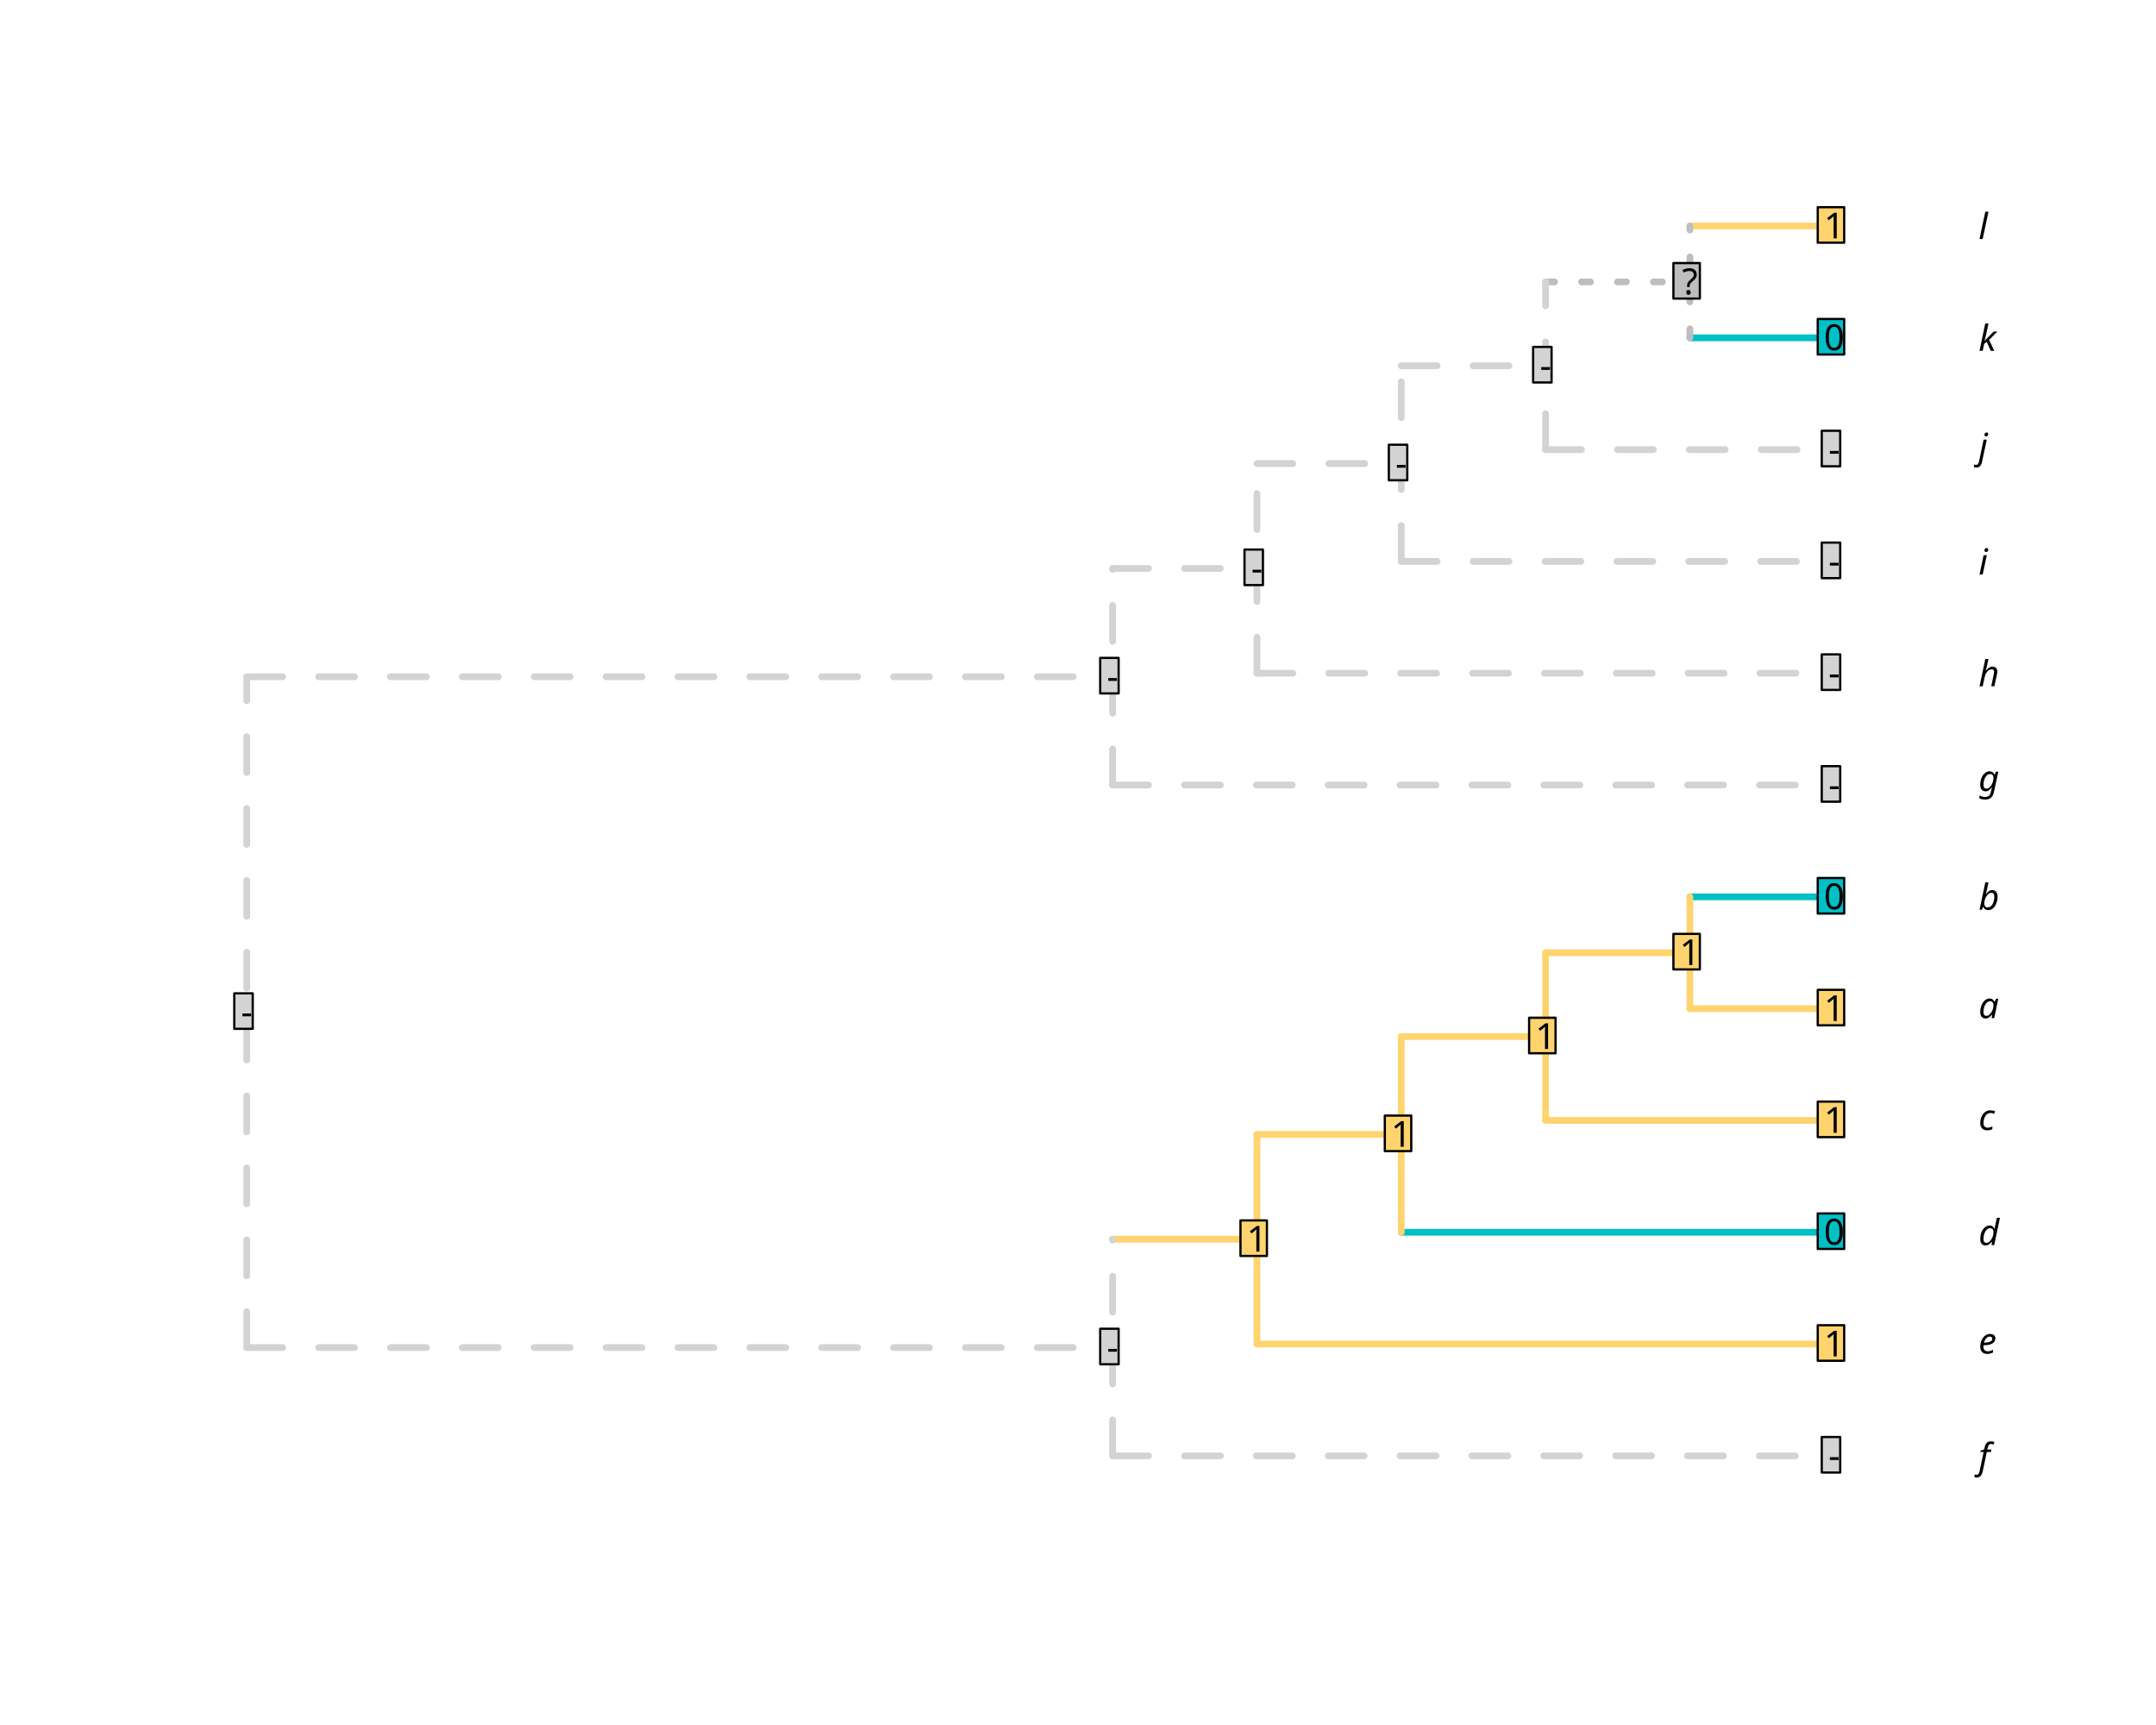
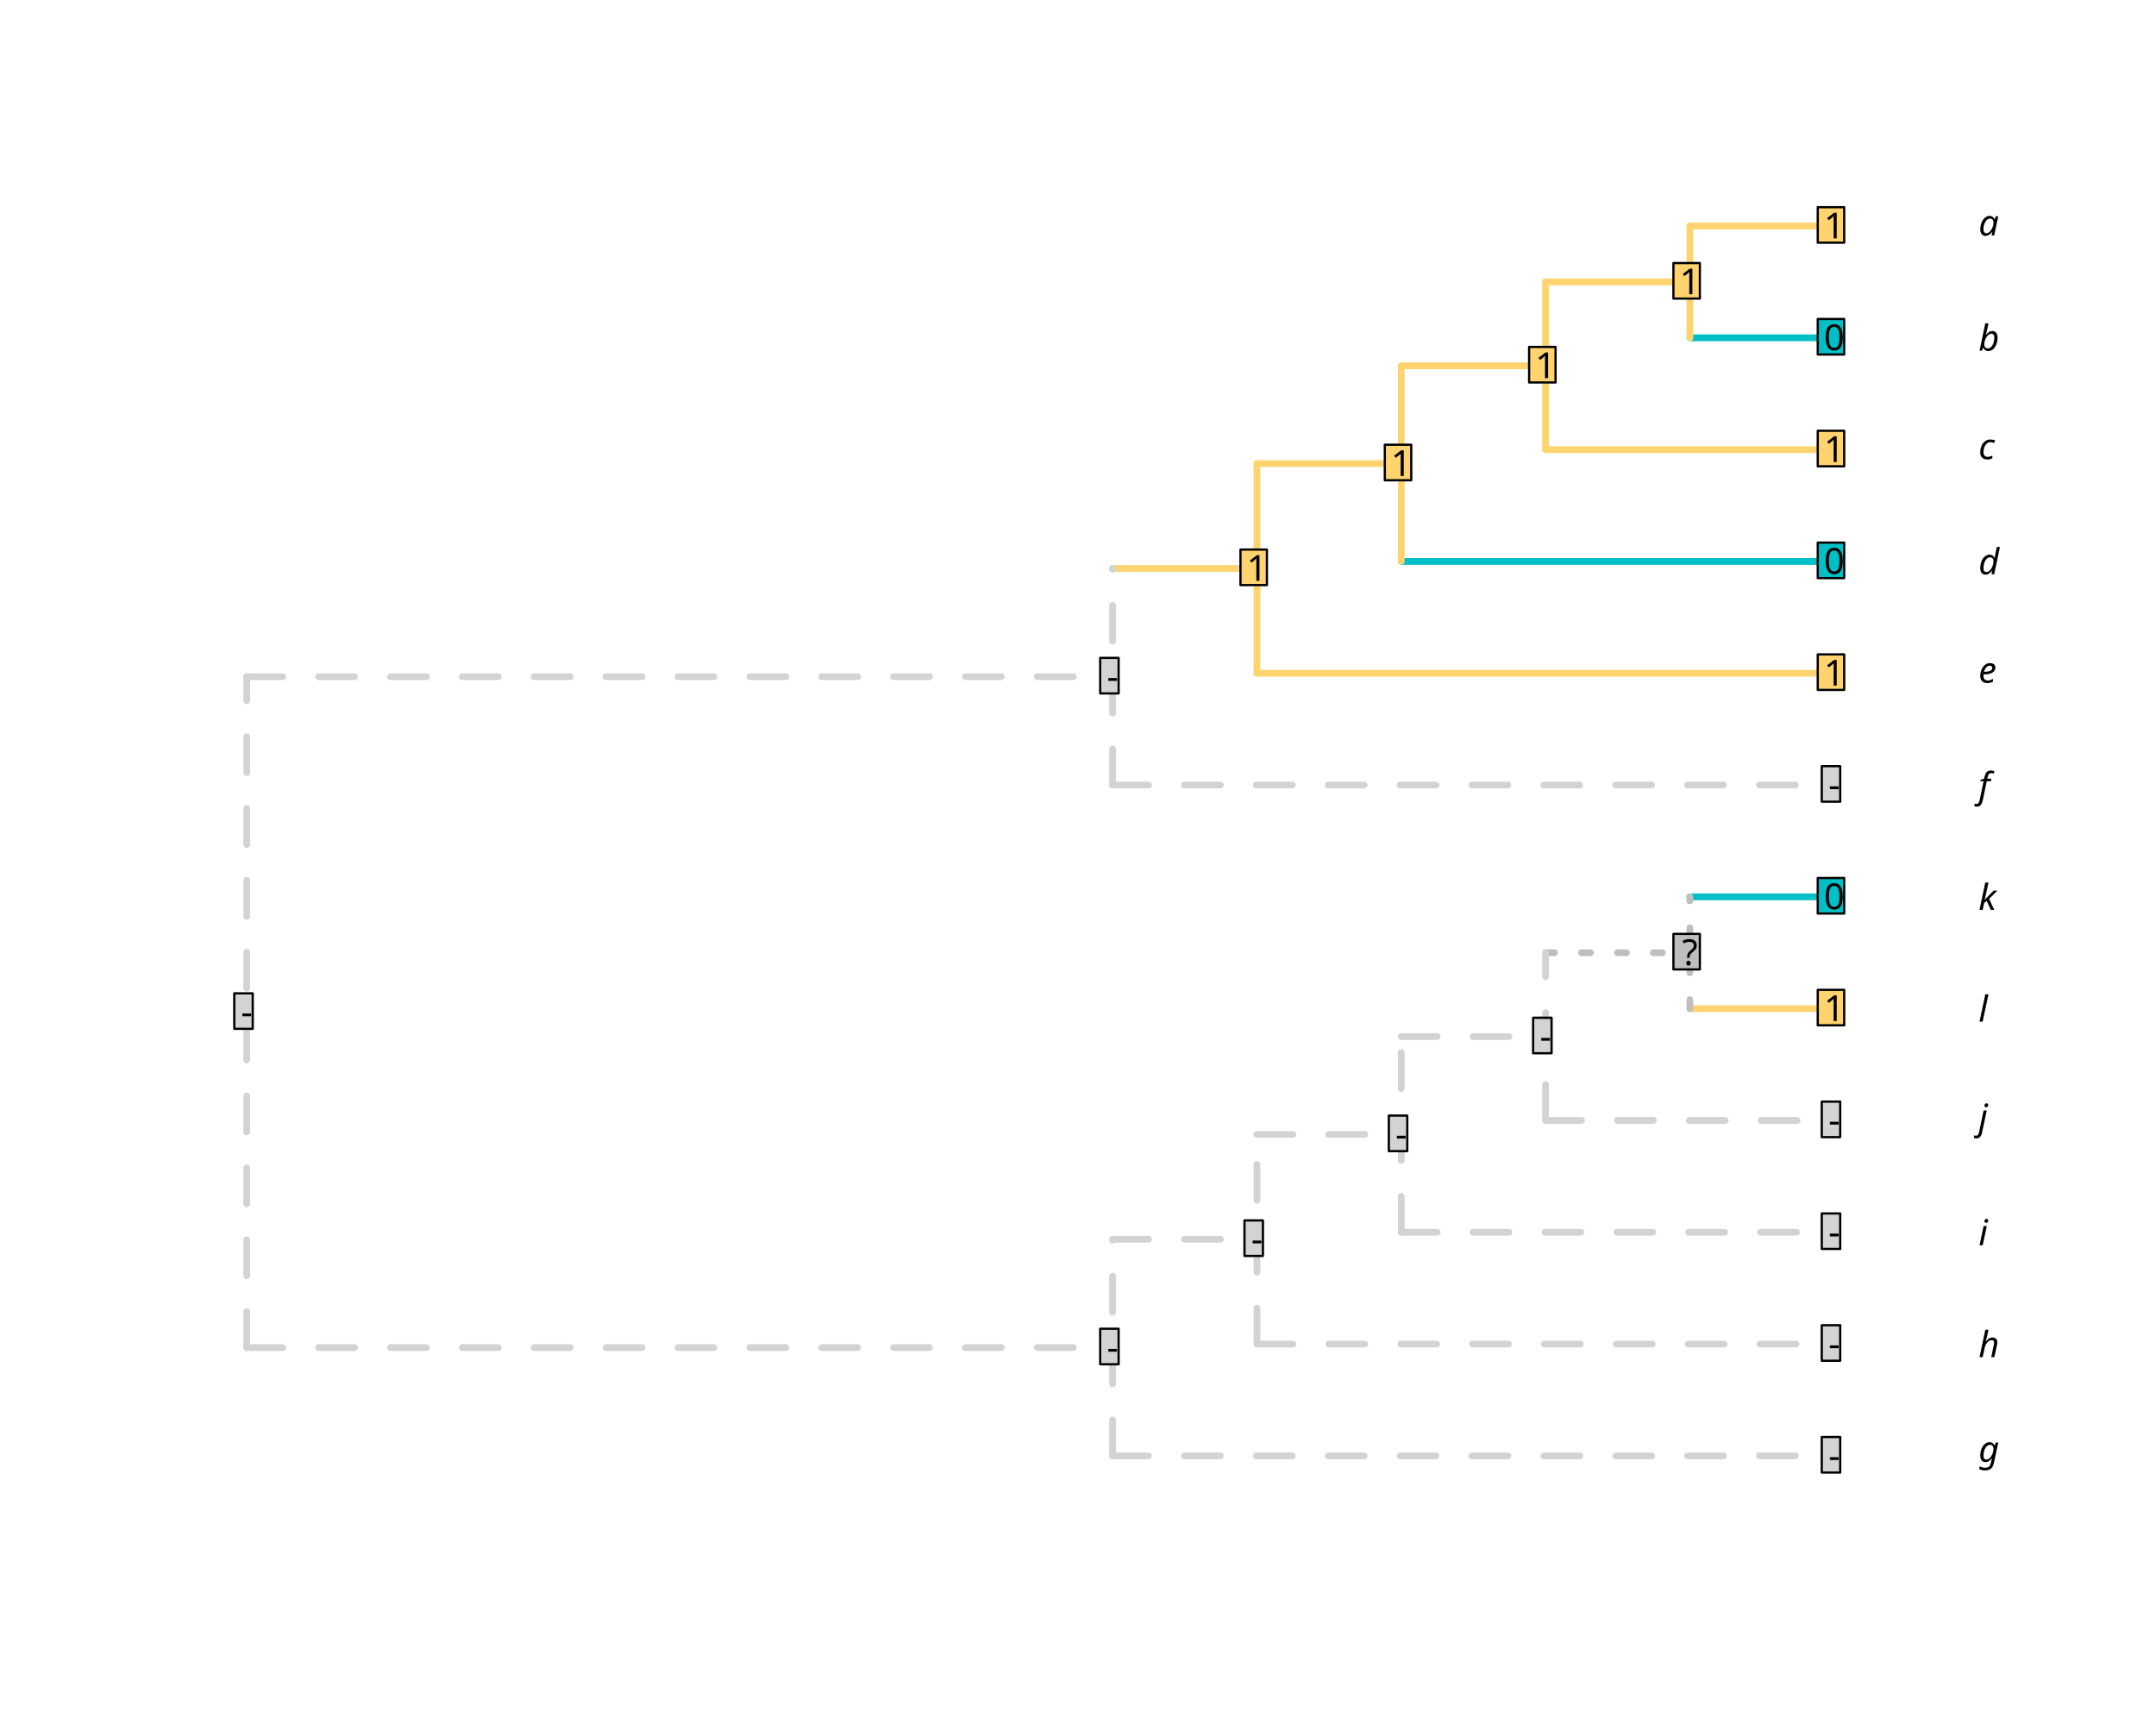
<svg xmlns="http://www.w3.org/2000/svg" class="svglite" data-engine-version="2.0" width="720.00pt" height="576.00pt" viewBox="0 0 720.00 576.00">
  <defs>
    <style type="text/css">
    .svglite line, .svglite polyline, .svglite polygon, .svglite path, .svglite rect, .svglite circle {
      fill: none;
      stroke: #000000;
      stroke-linecap: round;
      stroke-linejoin: round;
      stroke-miterlimit: 10.00;
    }
  </style>
  </defs>
  <rect width="100%" height="100%" style="stroke: none; fill: #FFFFFF;" />
  <defs>
    <clipPath id="cpMC4wMHw3MjAuMDB8MC4wMHw1NzYuMDA=">
      <rect x="0.00" y="0.00" width="720.00" height="576.00" />
    </clipPath>
  </defs>
  <g clip-path="url(#cpMC4wMHw3MjAuMDB8MC4wMHw1NzYuMDA=)">
</g>
  <defs>
    <clipPath id="cpNTkuMDR8Njg5Ljc2fDU5LjA0fDUwMi41Ng==">
      <rect x="59.04" y="59.04" width="630.72" height="443.52" />
    </clipPath>
  </defs>
  <g clip-path="url(#cpNTkuMDR8Njg5Ljc2fDU5LjA0fDUwMi41Ng==)">
    <line x1="82.40" y1="449.97" x2="371.56" y2="449.97" style="stroke-width: 2.25; stroke: #D3D3D3; stroke-dasharray: 12.00,12.00;" />
    <line x1="371.56" y1="486.13" x2="612.54" y2="486.13" style="stroke-width: 2.25; stroke: #D3D3D3; stroke-dasharray: 12.00,12.00;" />
-     <line x1="371.56" y1="413.80" x2="419.76" y2="413.80" style="stroke-width: 2.25; stroke: #FFD46F;" />
-     <line x1="419.76" y1="448.80" x2="612.54" y2="448.80" style="stroke-width: 2.25; stroke: #FFD46F;" />
-     <line x1="419.76" y1="378.80" x2="467.95" y2="378.80" style="stroke-width: 2.25; stroke: #FFD46F;" />
-     <line x1="467.95" y1="411.47" x2="612.54" y2="411.47" style="stroke-width: 2.25; stroke: #00BFC6;" />
-     <line x1="467.95" y1="346.13" x2="516.15" y2="346.13" style="stroke-width: 2.25; stroke: #FFD46F;" />
-     <line x1="516.15" y1="374.13" x2="612.54" y2="374.13" style="stroke-width: 2.25; stroke: #FFD46F;" />
-     <line x1="516.15" y1="318.13" x2="564.34" y2="318.13" style="stroke-width: 2.25; stroke: #FFD46F;" />
+     <line x1="371.56" y1="413.80" x2="419.76" y2="413.80" style="stroke-width: 2.25; stroke: #D3D3D3; stroke-dasharray: 12.00,12.00;" />
+     <line x1="419.76" y1="448.80" x2="612.54" y2="448.80" style="stroke-width: 2.25; stroke: #D3D3D3; stroke-dasharray: 12.00,12.00;" />
+     <line x1="419.76" y1="378.80" x2="467.95" y2="378.80" style="stroke-width: 2.25; stroke: #D3D3D3; stroke-dasharray: 12.00,12.00;" />
+     <line x1="467.95" y1="411.47" x2="612.54" y2="411.47" style="stroke-width: 2.25; stroke: #D3D3D3; stroke-dasharray: 12.00,12.00;" />
+     <line x1="467.95" y1="346.13" x2="516.15" y2="346.13" style="stroke-width: 2.25; stroke: #D3D3D3; stroke-dasharray: 12.00,12.00;" />
+     <line x1="516.15" y1="374.13" x2="612.54" y2="374.13" style="stroke-width: 2.25; stroke: #D3D3D3; stroke-dasharray: 12.00,12.00;" />
+     <line x1="516.15" y1="318.13" x2="564.34" y2="318.13" style="stroke-width: 2.25; stroke: #BEBEBE; stroke-dasharray: 3.00,9.00;" />
    <line x1="564.34" y1="336.80" x2="612.54" y2="336.80" style="stroke-width: 2.25; stroke: #FFD46F;" />
    <line x1="564.34" y1="299.47" x2="612.54" y2="299.47" style="stroke-width: 2.25; stroke: #00BFC6;" />
    <line x1="82.40" y1="225.97" x2="371.56" y2="225.97" style="stroke-width: 2.25; stroke: #D3D3D3; stroke-dasharray: 12.00,12.00;" />
    <line x1="371.56" y1="262.13" x2="612.54" y2="262.13" style="stroke-width: 2.25; stroke: #D3D3D3; stroke-dasharray: 12.00,12.00;" />
-     <line x1="371.56" y1="189.80" x2="419.76" y2="189.80" style="stroke-width: 2.25; stroke: #D3D3D3; stroke-dasharray: 12.00,12.00;" />
-     <line x1="419.76" y1="224.80" x2="612.54" y2="224.80" style="stroke-width: 2.25; stroke: #D3D3D3; stroke-dasharray: 12.00,12.00;" />
-     <line x1="419.76" y1="154.80" x2="467.95" y2="154.80" style="stroke-width: 2.25; stroke: #D3D3D3; stroke-dasharray: 12.00,12.00;" />
-     <line x1="467.95" y1="187.47" x2="612.54" y2="187.47" style="stroke-width: 2.25; stroke: #D3D3D3; stroke-dasharray: 12.00,12.00;" />
-     <line x1="467.95" y1="122.13" x2="516.15" y2="122.13" style="stroke-width: 2.25; stroke: #D3D3D3; stroke-dasharray: 12.00,12.00;" />
-     <line x1="516.15" y1="150.13" x2="612.54" y2="150.13" style="stroke-width: 2.25; stroke: #D3D3D3; stroke-dasharray: 12.00,12.00;" />
-     <line x1="516.15" y1="94.13" x2="564.34" y2="94.13" style="stroke-width: 2.25; stroke: #BEBEBE; stroke-dasharray: 3.00,9.00;" />
+     <line x1="371.56" y1="189.80" x2="419.76" y2="189.80" style="stroke-width: 2.25; stroke: #FFD46F;" />
+     <line x1="419.76" y1="224.80" x2="612.54" y2="224.80" style="stroke-width: 2.25; stroke: #FFD46F;" />
+     <line x1="419.76" y1="154.80" x2="467.95" y2="154.80" style="stroke-width: 2.25; stroke: #FFD46F;" />
+     <line x1="467.95" y1="187.47" x2="612.54" y2="187.47" style="stroke-width: 2.25; stroke: #00BFC6;" />
+     <line x1="467.95" y1="122.13" x2="516.15" y2="122.13" style="stroke-width: 2.25; stroke: #FFD46F;" />
+     <line x1="516.15" y1="150.13" x2="612.54" y2="150.13" style="stroke-width: 2.25; stroke: #FFD46F;" />
+     <line x1="516.15" y1="94.13" x2="564.34" y2="94.13" style="stroke-width: 2.25; stroke: #FFD46F;" />
    <line x1="564.34" y1="112.80" x2="612.54" y2="112.80" style="stroke-width: 2.25; stroke: #00BFC6;" />
    <line x1="564.34" y1="75.47" x2="612.54" y2="75.47" style="stroke-width: 2.25; stroke: #FFD46F;" />
    <line x1="82.40" y1="449.97" x2="82.40" y2="225.97" style="stroke-width: 2.25; stroke: #D3D3D3; stroke-dasharray: 12.00,12.00;" />
+     <line x1="371.56" y1="262.13" x2="371.56" y2="189.80" style="stroke-width: 2.25; stroke: #D3D3D3; stroke-dasharray: 12.00,12.00;" />
+     <line x1="419.76" y1="224.80" x2="419.76" y2="154.80" style="stroke-width: 2.25; stroke: #FFD46F;" />
+     <line x1="467.95" y1="187.47" x2="467.95" y2="122.13" style="stroke-width: 2.25; stroke: #FFD46F;" />
+     <line x1="516.15" y1="150.13" x2="516.15" y2="94.13" style="stroke-width: 2.25; stroke: #FFD46F;" />
+     <line x1="564.34" y1="112.80" x2="564.34" y2="75.47" style="stroke-width: 2.25; stroke: #FFD46F;" />
    <line x1="371.56" y1="486.13" x2="371.56" y2="413.80" style="stroke-width: 2.25; stroke: #D3D3D3; stroke-dasharray: 12.00,12.00;" />
-     <line x1="419.76" y1="448.80" x2="419.76" y2="378.80" style="stroke-width: 2.25; stroke: #FFD46F;" />
-     <line x1="467.95" y1="411.47" x2="467.95" y2="346.13" style="stroke-width: 2.25; stroke: #FFD46F;" />
-     <line x1="516.15" y1="374.13" x2="516.15" y2="318.13" style="stroke-width: 2.25; stroke: #FFD46F;" />
-     <line x1="564.34" y1="336.80" x2="564.34" y2="299.47" style="stroke-width: 2.25; stroke: #FFD46F;" />
-     <line x1="371.56" y1="262.13" x2="371.56" y2="189.80" style="stroke-width: 2.25; stroke: #D3D3D3; stroke-dasharray: 12.00,12.00;" />
-     <line x1="419.76" y1="224.80" x2="419.76" y2="154.80" style="stroke-width: 2.25; stroke: #D3D3D3; stroke-dasharray: 12.00,12.00;" />
-     <line x1="467.95" y1="187.47" x2="467.95" y2="122.13" style="stroke-width: 2.25; stroke: #D3D3D3; stroke-dasharray: 12.00,12.00;" />
-     <line x1="516.15" y1="150.13" x2="516.15" y2="94.13" style="stroke-width: 2.25; stroke: #D3D3D3; stroke-dasharray: 12.00,12.00;" />
-     <line x1="564.34" y1="112.80" x2="564.34" y2="75.47" style="stroke-width: 2.25; stroke: #BEBEBE; stroke-dasharray: 3.00,9.00;" />
-     <text x="660.73" y="339.97" style="font-size: 12.00px; font-style: italic; font-family: sans;" textLength="6.67px" lengthAdjust="spacingAndGlyphs">a</text>
-     <text x="660.73" y="303.76" style="font-size: 12.00px; font-style: italic; font-family: sans;" textLength="6.67px" lengthAdjust="spacingAndGlyphs">b</text>
-     <text x="660.73" y="377.30" style="font-size: 12.00px; font-style: italic; font-family: sans;" textLength="6.00px" lengthAdjust="spacingAndGlyphs">c</text>
-     <text x="660.73" y="415.76" style="font-size: 12.00px; font-style: italic; font-family: sans;" textLength="6.67px" lengthAdjust="spacingAndGlyphs">d</text>
-     <text x="660.73" y="451.97" style="font-size: 12.00px; font-style: italic; font-family: sans;" textLength="6.67px" lengthAdjust="spacingAndGlyphs">e</text>
-     <text x="660.73" y="490.47" style="font-size: 12.00px; font-style: italic; font-family: sans;" textLength="3.33px" lengthAdjust="spacingAndGlyphs">f</text>
-     <text x="660.73" y="264.11" style="font-size: 12.00px; font-style: italic; font-family: sans;" textLength="6.67px" lengthAdjust="spacingAndGlyphs">g</text>
-     <text x="660.73" y="229.15" style="font-size: 12.00px; font-style: italic; font-family: sans;" textLength="6.67px" lengthAdjust="spacingAndGlyphs">h</text>
-     <text x="660.73" y="191.82" style="font-size: 12.00px; font-style: italic; font-family: sans;" textLength="2.66px" lengthAdjust="spacingAndGlyphs">i</text>
-     <text x="660.73" y="153.24" style="font-size: 12.00px; font-style: italic; font-family: sans;" textLength="2.66px" lengthAdjust="spacingAndGlyphs">j</text>
-     <text x="660.73" y="117.15" style="font-size: 12.00px; font-style: italic; font-family: sans;" textLength="6.00px" lengthAdjust="spacingAndGlyphs">k</text>
-     <text x="660.73" y="79.82" style="font-size: 12.00px; font-style: italic; font-family: sans;" textLength="2.66px" lengthAdjust="spacingAndGlyphs">l</text>
+     <line x1="419.76" y1="448.80" x2="419.76" y2="378.80" style="stroke-width: 2.25; stroke: #D3D3D3; stroke-dasharray: 12.00,12.00;" />
+     <line x1="467.95" y1="411.47" x2="467.95" y2="346.13" style="stroke-width: 2.25; stroke: #D3D3D3; stroke-dasharray: 12.00,12.00;" />
+     <line x1="516.15" y1="374.13" x2="516.15" y2="318.13" style="stroke-width: 2.25; stroke: #D3D3D3; stroke-dasharray: 12.00,12.00;" />
+     <line x1="564.34" y1="336.80" x2="564.34" y2="299.47" style="stroke-width: 2.25; stroke: #BEBEBE; stroke-dasharray: 3.00,9.00;" />
+     <text x="660.73" y="78.64" style="font-size: 12.00px; font-style: italic; font-family: sans;" textLength="6.67px" lengthAdjust="spacingAndGlyphs">a</text>
+     <text x="660.73" y="117.09" style="font-size: 12.00px; font-style: italic; font-family: sans;" textLength="6.67px" lengthAdjust="spacingAndGlyphs">b</text>
+     <text x="660.73" y="153.30" style="font-size: 12.00px; font-style: italic; font-family: sans;" textLength="6.00px" lengthAdjust="spacingAndGlyphs">c</text>
+     <text x="660.73" y="191.76" style="font-size: 12.00px; font-style: italic; font-family: sans;" textLength="6.67px" lengthAdjust="spacingAndGlyphs">d</text>
+     <text x="660.73" y="227.97" style="font-size: 12.00px; font-style: italic; font-family: sans;" textLength="6.67px" lengthAdjust="spacingAndGlyphs">e</text>
+     <text x="660.73" y="266.47" style="font-size: 12.00px; font-style: italic; font-family: sans;" textLength="3.33px" lengthAdjust="spacingAndGlyphs">f</text>
+     <text x="660.73" y="488.11" style="font-size: 12.00px; font-style: italic; font-family: sans;" textLength="6.67px" lengthAdjust="spacingAndGlyphs">g</text>
+     <text x="660.73" y="453.15" style="font-size: 12.00px; font-style: italic; font-family: sans;" textLength="6.67px" lengthAdjust="spacingAndGlyphs">h</text>
+     <text x="660.73" y="415.82" style="font-size: 12.00px; font-style: italic; font-family: sans;" textLength="2.66px" lengthAdjust="spacingAndGlyphs">i</text>
+     <text x="660.73" y="377.24" style="font-size: 12.00px; font-style: italic; font-family: sans;" textLength="2.66px" lengthAdjust="spacingAndGlyphs">j</text>
+     <text x="660.73" y="303.82" style="font-size: 12.00px; font-style: italic; font-family: sans;" textLength="6.00px" lengthAdjust="spacingAndGlyphs">k</text>
+     <text x="660.73" y="341.15" style="font-size: 12.00px; font-style: italic; font-family: sans;" textLength="2.66px" lengthAdjust="spacingAndGlyphs">l</text>
+     <rect x="607.04" y="69.18" width="8.83" height="11.86" style="stroke-width: 0.75; fill: #FFD46F;" />
+     <rect x="607.04" y="106.51" width="8.83" height="11.86" style="stroke-width: 0.75; fill: #00BFC6;" />
+     <rect x="607.04" y="143.84" width="8.83" height="11.86" style="stroke-width: 0.75; fill: #FFD46F;" />
+     <rect x="607.04" y="181.18" width="8.83" height="11.86" style="stroke-width: 0.75; fill: #00BFC6;" />
+     <rect x="607.04" y="218.51" width="8.83" height="11.86" style="stroke-width: 0.75; fill: #FFD46F;" />
+     <rect x="608.38" y="255.84" width="6.16" height="11.86" style="stroke-width: 0.75; fill: #D3D3D3;" />
+     <rect x="608.38" y="479.84" width="6.16" height="11.86" style="stroke-width: 0.75; fill: #D3D3D3;" />
+     <rect x="608.38" y="442.51" width="6.16" height="11.86" style="stroke-width: 0.75; fill: #D3D3D3;" />
+     <rect x="608.38" y="405.18" width="6.16" height="11.86" style="stroke-width: 0.75; fill: #D3D3D3;" />
+     <rect x="608.38" y="367.84" width="6.16" height="11.86" style="stroke-width: 0.75; fill: #D3D3D3;" />
+     <rect x="607.04" y="293.18" width="8.83" height="11.86" style="stroke-width: 0.75; fill: #00BFC6;" />
    <rect x="607.04" y="330.51" width="8.83" height="11.86" style="stroke-width: 0.75; fill: #FFD46F;" />
-     <rect x="607.04" y="293.18" width="8.83" height="11.86" style="stroke-width: 0.75; fill: #00BFC6;" />
-     <rect x="607.04" y="367.84" width="8.83" height="11.86" style="stroke-width: 0.75; fill: #FFD46F;" />
-     <rect x="607.04" y="405.18" width="8.83" height="11.86" style="stroke-width: 0.75; fill: #00BFC6;" />
-     <rect x="607.04" y="442.51" width="8.83" height="11.86" style="stroke-width: 0.75; fill: #FFD46F;" />
-     <rect x="608.38" y="479.84" width="6.16" height="11.86" style="stroke-width: 0.75; fill: #D3D3D3;" />
-     <rect x="608.38" y="255.84" width="6.16" height="11.86" style="stroke-width: 0.75; fill: #D3D3D3;" />
-     <rect x="608.38" y="218.51" width="6.16" height="11.86" style="stroke-width: 0.75; fill: #D3D3D3;" />
-     <rect x="608.38" y="181.18" width="6.16" height="11.86" style="stroke-width: 0.75; fill: #D3D3D3;" />
-     <rect x="608.38" y="143.84" width="6.16" height="11.86" style="stroke-width: 0.75; fill: #D3D3D3;" />
-     <rect x="607.04" y="106.51" width="8.83" height="11.86" style="stroke-width: 0.75; fill: #00BFC6;" />
-     <rect x="607.04" y="69.18" width="8.83" height="11.86" style="stroke-width: 0.75; fill: #FFD46F;" />
    <rect x="78.24" y="331.68" width="6.16" height="11.86" style="stroke-width: 0.75; fill: #D3D3D3;" />
+     <rect x="367.41" y="219.68" width="6.16" height="11.86" style="stroke-width: 0.75; fill: #D3D3D3;" />
+     <rect x="414.26" y="183.51" width="8.83" height="11.86" style="stroke-width: 0.75; fill: #FFD46F;" />
+     <rect x="462.46" y="148.51" width="8.83" height="11.86" style="stroke-width: 0.75; fill: #FFD46F;" />
+     <rect x="510.65" y="115.84" width="8.83" height="11.86" style="stroke-width: 0.75; fill: #FFD46F;" />
+     <rect x="558.84" y="87.84" width="8.83" height="11.86" style="stroke-width: 0.75; fill: #FFD46F;" />
    <rect x="367.41" y="443.68" width="6.16" height="11.86" style="stroke-width: 0.75; fill: #D3D3D3;" />
-     <rect x="414.26" y="407.51" width="8.83" height="11.86" style="stroke-width: 0.75; fill: #FFD46F;" />
-     <rect x="462.46" y="372.51" width="8.83" height="11.86" style="stroke-width: 0.75; fill: #FFD46F;" />
-     <rect x="510.65" y="339.84" width="8.83" height="11.86" style="stroke-width: 0.75; fill: #FFD46F;" />
-     <rect x="558.84" y="311.84" width="8.83" height="11.86" style="stroke-width: 0.75; fill: #FFD46F;" />
-     <rect x="367.41" y="219.68" width="6.16" height="11.86" style="stroke-width: 0.75; fill: #D3D3D3;" />
-     <rect x="415.60" y="183.51" width="6.16" height="11.86" style="stroke-width: 0.75; fill: #D3D3D3;" />
-     <rect x="463.80" y="148.51" width="6.16" height="11.86" style="stroke-width: 0.75; fill: #D3D3D3;" />
-     <rect x="511.99" y="115.84" width="6.16" height="11.86" style="stroke-width: 0.75; fill: #D3D3D3;" />
-     <rect x="558.84" y="87.84" width="8.83" height="11.86" style="stroke-width: 0.75; fill: #BEBEBE;" />
+     <rect x="415.60" y="407.51" width="6.16" height="11.86" style="stroke-width: 0.75; fill: #D3D3D3;" />
+     <rect x="463.80" y="372.51" width="6.16" height="11.86" style="stroke-width: 0.75; fill: #D3D3D3;" />
+     <rect x="511.99" y="339.84" width="6.16" height="11.86" style="stroke-width: 0.75; fill: #D3D3D3;" />
+     <rect x="558.84" y="311.84" width="8.83" height="11.86" style="stroke-width: 0.75; fill: #BEBEBE;" />
+     <text x="612.54" y="79.60" text-anchor="middle" style="font-size: 12.00px; font-family: sans;" textLength="6.67px" lengthAdjust="spacingAndGlyphs">1</text>
+     <text x="612.54" y="116.93" text-anchor="middle" style="font-size: 12.00px; font-family: sans;" textLength="6.67px" lengthAdjust="spacingAndGlyphs">0</text>
+     <text x="612.54" y="154.26" text-anchor="middle" style="font-size: 12.00px; font-family: sans;" textLength="6.67px" lengthAdjust="spacingAndGlyphs">1</text>
+     <text x="612.54" y="191.60" text-anchor="middle" style="font-size: 12.00px; font-family: sans;" textLength="6.67px" lengthAdjust="spacingAndGlyphs">0</text>
+     <text x="612.54" y="228.93" text-anchor="middle" style="font-size: 12.00px; font-family: sans;" textLength="6.67px" lengthAdjust="spacingAndGlyphs">1</text>
+     <text x="612.54" y="266.26" text-anchor="middle" style="font-size: 12.00px; font-family: sans;" textLength="4.00px" lengthAdjust="spacingAndGlyphs">-</text>
+     <text x="612.54" y="490.26" text-anchor="middle" style="font-size: 12.00px; font-family: sans;" textLength="4.00px" lengthAdjust="spacingAndGlyphs">-</text>
+     <text x="612.54" y="452.93" text-anchor="middle" style="font-size: 12.00px; font-family: sans;" textLength="4.00px" lengthAdjust="spacingAndGlyphs">-</text>
+     <text x="612.54" y="415.60" text-anchor="middle" style="font-size: 12.00px; font-family: sans;" textLength="4.00px" lengthAdjust="spacingAndGlyphs">-</text>
+     <text x="612.54" y="378.26" text-anchor="middle" style="font-size: 12.00px; font-family: sans;" textLength="4.00px" lengthAdjust="spacingAndGlyphs">-</text>
+     <text x="612.54" y="303.60" text-anchor="middle" style="font-size: 12.00px; font-family: sans;" textLength="6.67px" lengthAdjust="spacingAndGlyphs">0</text>
    <text x="612.54" y="340.93" text-anchor="middle" style="font-size: 12.00px; font-family: sans;" textLength="6.67px" lengthAdjust="spacingAndGlyphs">1</text>
-     <text x="612.54" y="303.60" text-anchor="middle" style="font-size: 12.00px; font-family: sans;" textLength="6.67px" lengthAdjust="spacingAndGlyphs">0</text>
-     <text x="612.54" y="378.26" text-anchor="middle" style="font-size: 12.00px; font-family: sans;" textLength="6.67px" lengthAdjust="spacingAndGlyphs">1</text>
-     <text x="612.54" y="415.60" text-anchor="middle" style="font-size: 12.00px; font-family: sans;" textLength="6.67px" lengthAdjust="spacingAndGlyphs">0</text>
-     <text x="612.54" y="452.93" text-anchor="middle" style="font-size: 12.00px; font-family: sans;" textLength="6.67px" lengthAdjust="spacingAndGlyphs">1</text>
-     <text x="612.54" y="490.26" text-anchor="middle" style="font-size: 12.00px; font-family: sans;" textLength="4.00px" lengthAdjust="spacingAndGlyphs">-</text>
-     <text x="612.54" y="266.26" text-anchor="middle" style="font-size: 12.00px; font-family: sans;" textLength="4.00px" lengthAdjust="spacingAndGlyphs">-</text>
-     <text x="612.54" y="228.93" text-anchor="middle" style="font-size: 12.00px; font-family: sans;" textLength="4.00px" lengthAdjust="spacingAndGlyphs">-</text>
-     <text x="612.54" y="191.60" text-anchor="middle" style="font-size: 12.00px; font-family: sans;" textLength="4.00px" lengthAdjust="spacingAndGlyphs">-</text>
-     <text x="612.54" y="154.26" text-anchor="middle" style="font-size: 12.00px; font-family: sans;" textLength="4.00px" lengthAdjust="spacingAndGlyphs">-</text>
-     <text x="612.54" y="116.93" text-anchor="middle" style="font-size: 12.00px; font-family: sans;" textLength="6.67px" lengthAdjust="spacingAndGlyphs">0</text>
-     <text x="612.54" y="79.60" text-anchor="middle" style="font-size: 12.00px; font-family: sans;" textLength="6.67px" lengthAdjust="spacingAndGlyphs">1</text>
    <text x="82.40" y="342.10" text-anchor="middle" style="font-size: 12.00px; font-family: sans;" textLength="4.00px" lengthAdjust="spacingAndGlyphs">-</text>
+     <text x="371.56" y="230.10" text-anchor="middle" style="font-size: 12.00px; font-family: sans;" textLength="4.00px" lengthAdjust="spacingAndGlyphs">-</text>
+     <text x="419.76" y="193.93" text-anchor="middle" style="font-size: 12.00px; font-family: sans;" textLength="6.67px" lengthAdjust="spacingAndGlyphs">1</text>
+     <text x="467.95" y="158.93" text-anchor="middle" style="font-size: 12.00px; font-family: sans;" textLength="6.67px" lengthAdjust="spacingAndGlyphs">1</text>
+     <text x="516.15" y="126.26" text-anchor="middle" style="font-size: 12.00px; font-family: sans;" textLength="6.67px" lengthAdjust="spacingAndGlyphs">1</text>
+     <text x="564.34" y="98.26" text-anchor="middle" style="font-size: 12.00px; font-family: sans;" textLength="6.67px" lengthAdjust="spacingAndGlyphs">1</text>
    <text x="371.56" y="454.10" text-anchor="middle" style="font-size: 12.00px; font-family: sans;" textLength="4.00px" lengthAdjust="spacingAndGlyphs">-</text>
-     <text x="419.76" y="417.93" text-anchor="middle" style="font-size: 12.00px; font-family: sans;" textLength="6.67px" lengthAdjust="spacingAndGlyphs">1</text>
-     <text x="467.95" y="382.93" text-anchor="middle" style="font-size: 12.00px; font-family: sans;" textLength="6.67px" lengthAdjust="spacingAndGlyphs">1</text>
-     <text x="516.15" y="350.26" text-anchor="middle" style="font-size: 12.00px; font-family: sans;" textLength="6.67px" lengthAdjust="spacingAndGlyphs">1</text>
-     <text x="564.34" y="322.26" text-anchor="middle" style="font-size: 12.00px; font-family: sans;" textLength="6.67px" lengthAdjust="spacingAndGlyphs">1</text>
-     <text x="371.56" y="230.10" text-anchor="middle" style="font-size: 12.00px; font-family: sans;" textLength="4.00px" lengthAdjust="spacingAndGlyphs">-</text>
-     <text x="419.76" y="193.93" text-anchor="middle" style="font-size: 12.00px; font-family: sans;" textLength="4.00px" lengthAdjust="spacingAndGlyphs">-</text>
-     <text x="467.95" y="158.93" text-anchor="middle" style="font-size: 12.00px; font-family: sans;" textLength="4.00px" lengthAdjust="spacingAndGlyphs">-</text>
-     <text x="516.15" y="126.26" text-anchor="middle" style="font-size: 12.00px; font-family: sans;" textLength="4.00px" lengthAdjust="spacingAndGlyphs">-</text>
-     <text x="564.34" y="98.26" text-anchor="middle" style="font-size: 12.00px; font-family: sans;" textLength="6.67px" lengthAdjust="spacingAndGlyphs">?</text>
+     <text x="419.76" y="417.93" text-anchor="middle" style="font-size: 12.00px; font-family: sans;" textLength="4.00px" lengthAdjust="spacingAndGlyphs">-</text>
+     <text x="467.95" y="382.93" text-anchor="middle" style="font-size: 12.00px; font-family: sans;" textLength="4.00px" lengthAdjust="spacingAndGlyphs">-</text>
+     <text x="516.15" y="350.26" text-anchor="middle" style="font-size: 12.00px; font-family: sans;" textLength="4.00px" lengthAdjust="spacingAndGlyphs">-</text>
+     <text x="564.34" y="322.26" text-anchor="middle" style="font-size: 12.00px; font-family: sans;" textLength="6.67px" lengthAdjust="spacingAndGlyphs">?</text>
  </g>
</svg>
